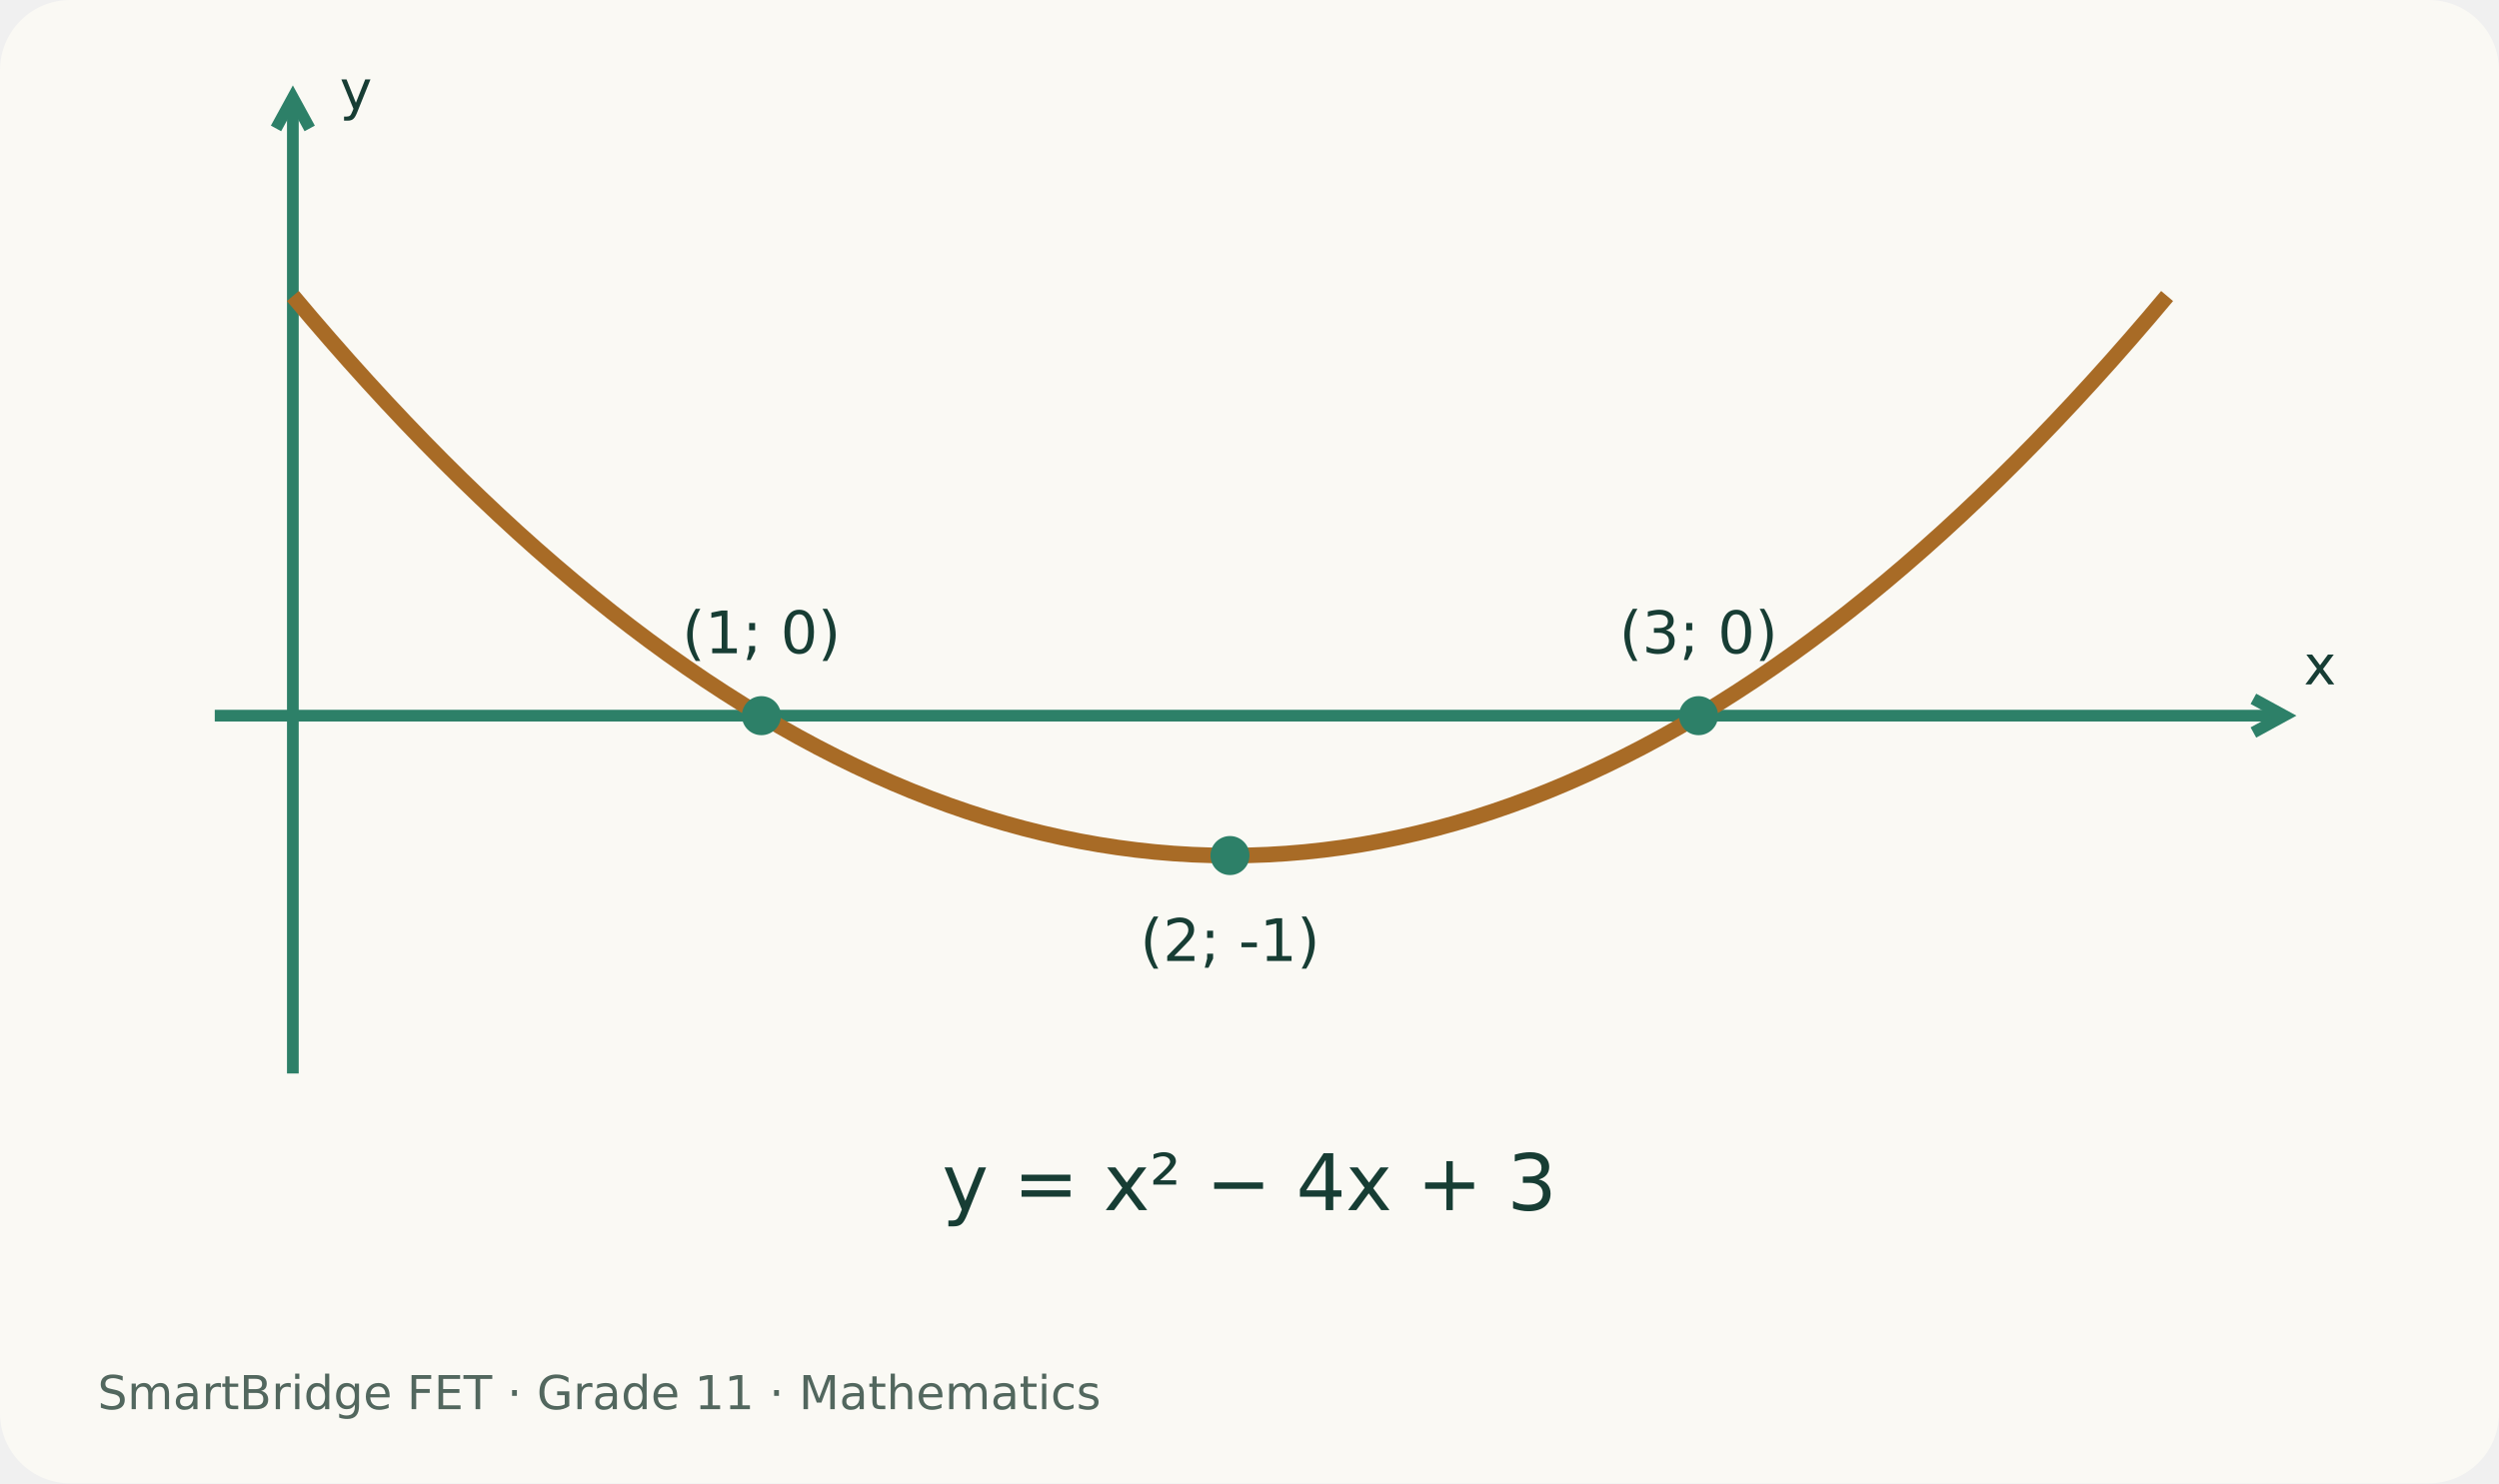
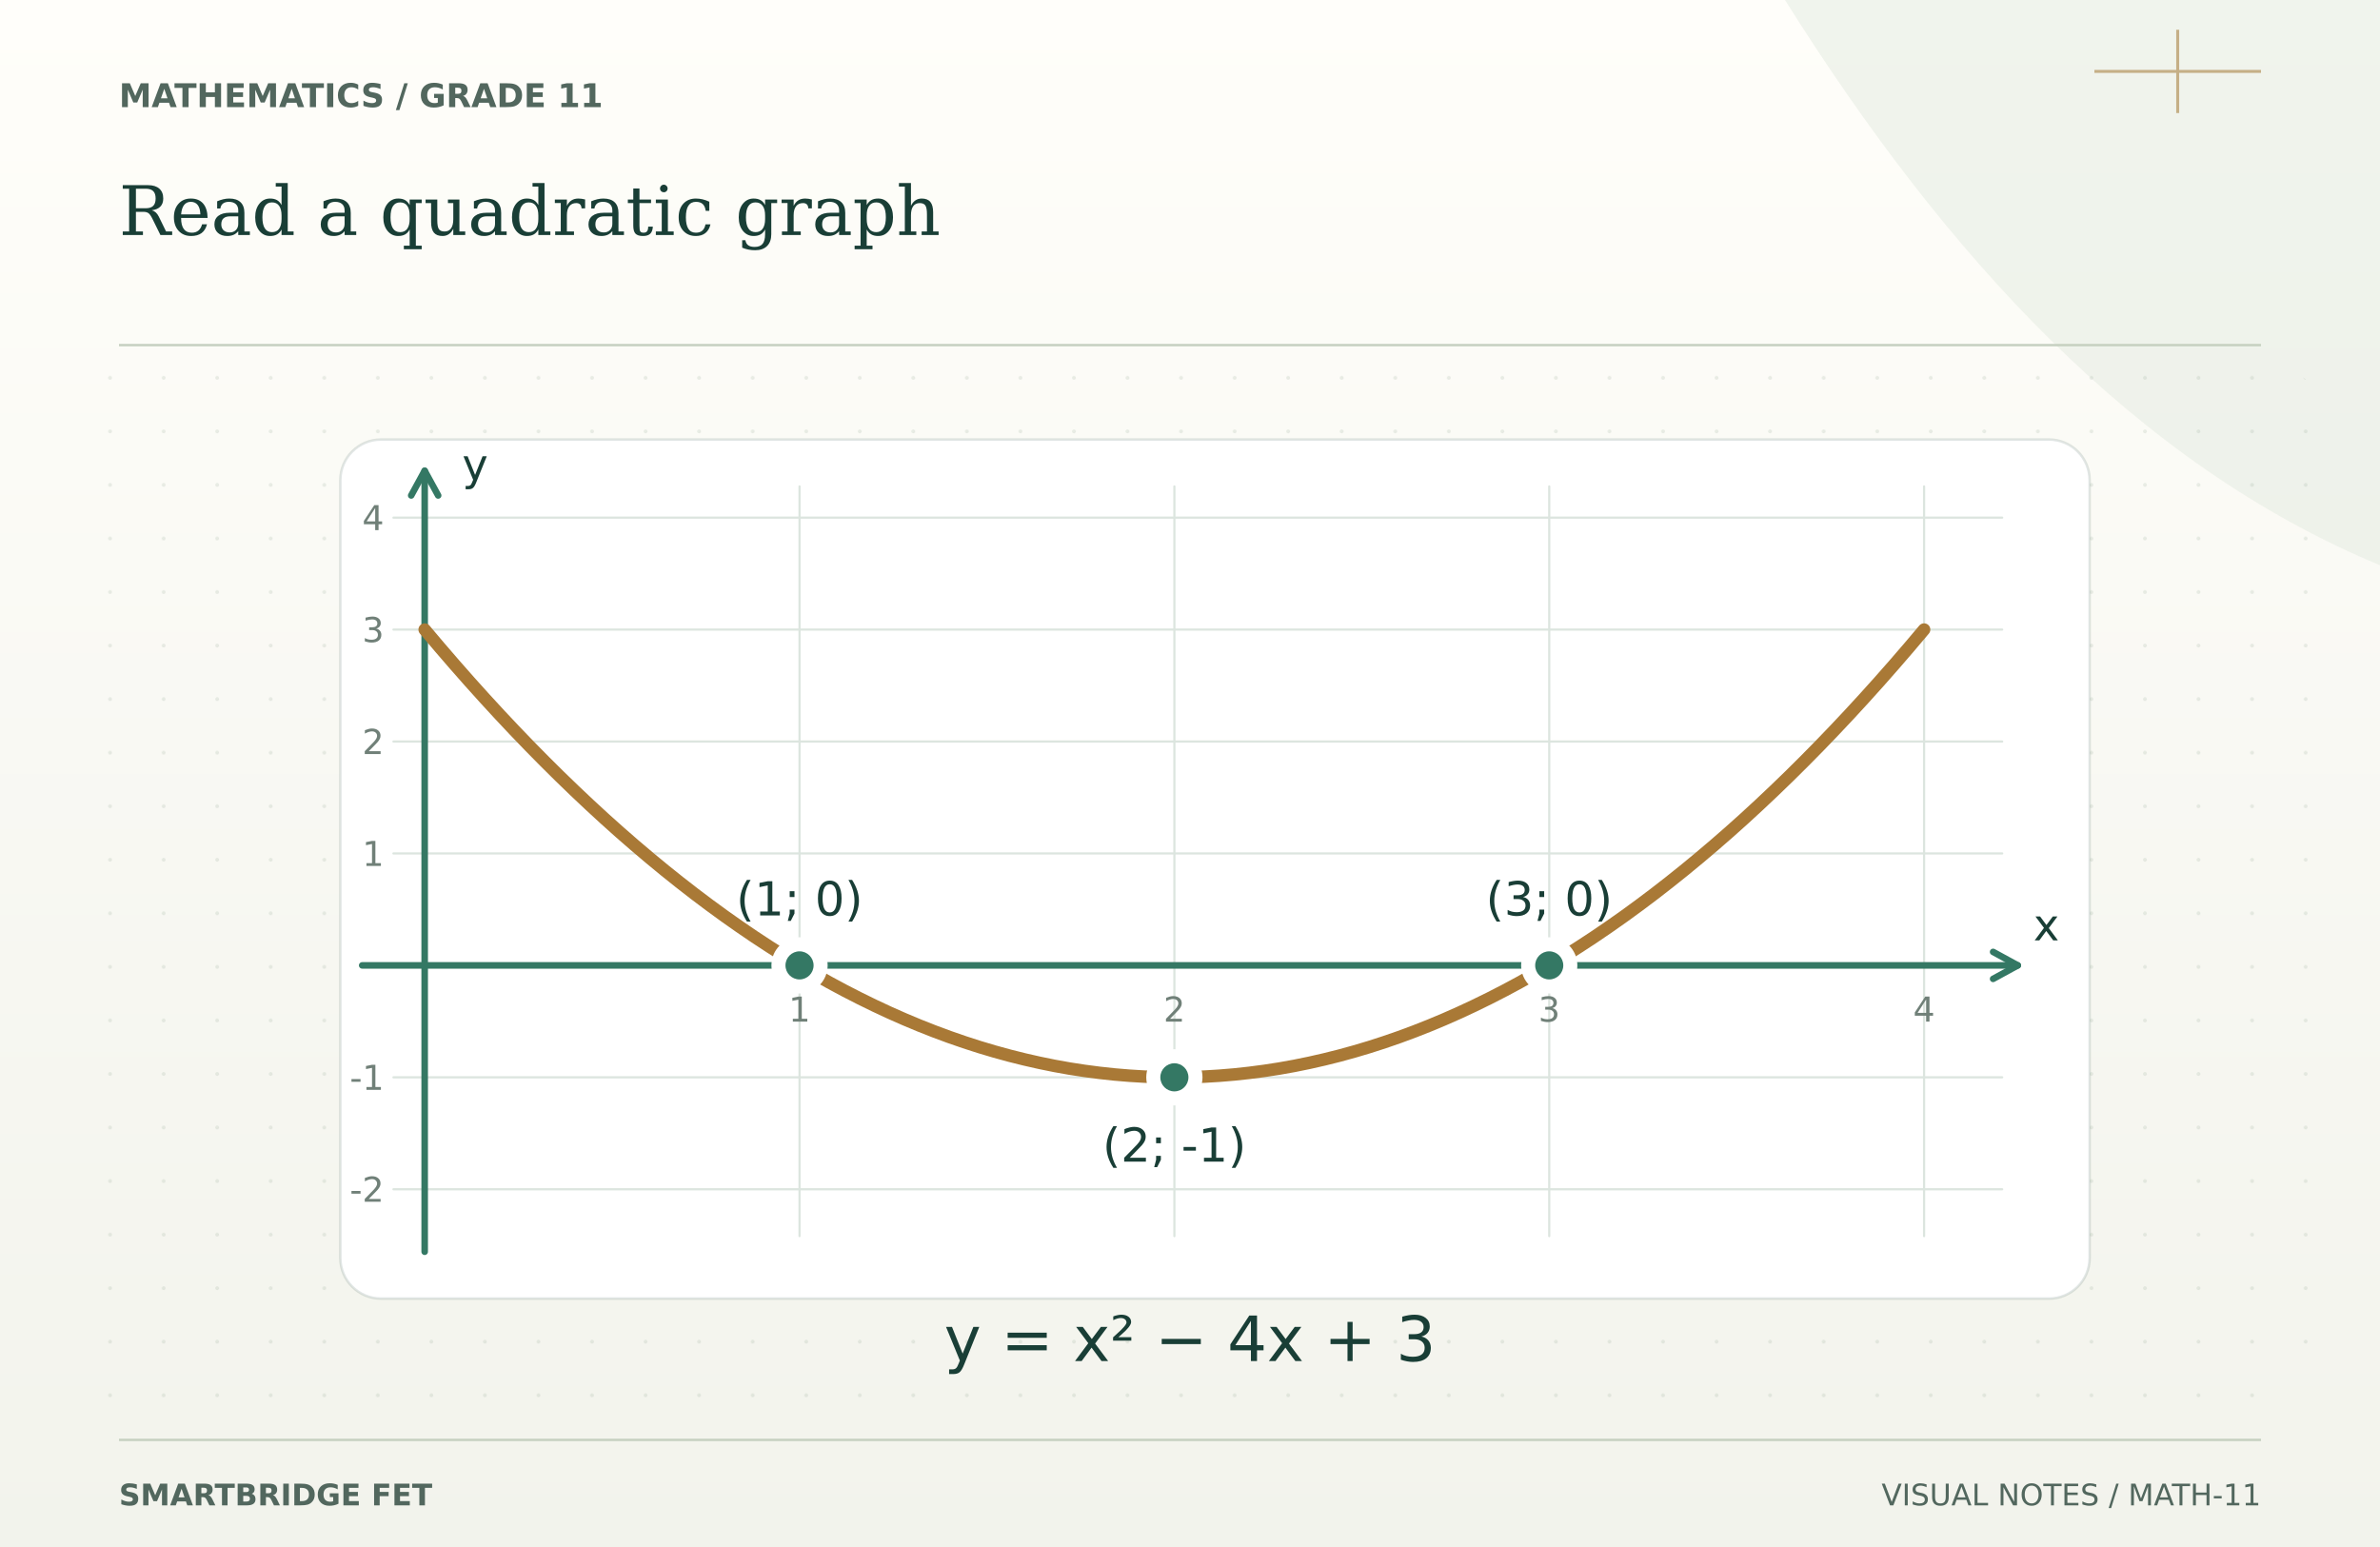
- <svg xmlns="http://www.w3.org/2000/svg" viewBox="0 0 640 380" role="img" aria-labelledby="title desc">
-   <rect width="640" height="380" rx="18" fill="#faf9f4" />
+ <svg xmlns="http://www.w3.org/2000/svg" width="1600" height="1040" viewBox="0 0 800 520" role="img" aria-labelledby="title desc">
+   <defs>
+     <linearGradient id="paper" x2="0" y2="1">
+       <stop stop-color="#fffefa" />
+       <stop offset="1" stop-color="#f2f3ec" />
+     </linearGradient>
+     <linearGradient id="forest" x2=".8" y2="1">
+       <stop stop-color="#3d806b" />
+       <stop offset="1" stop-color="#183f35" />
+     </linearGradient>
+     <linearGradient id="sage" x2=".8" y2="1">
+       <stop stop-color="#f0f5ee" />
+       <stop offset="1" stop-color="#e0eadd" />
+     </linearGradient>
+     <linearGradient id="brass" x2="1" y2="1">
+       <stop stop-color="#c7a36a" />
+       <stop offset="1" stop-color="#98703b" />
+     </linearGradient>
+     <linearGradient id="cell" x2="1" y2="1">
+       <stop stop-color="#d7e6bf" />
+       <stop offset="1" stop-color="#9cb887" />
+     </linearGradient>
+     <linearGradient id="vacuole" x2="1" y2="1">
+       <stop stop-color="#e7f3ed" />
+       <stop offset="1" stop-color="#b7d6df" />
+     </linearGradient>
+     <radialGradient id="nucleus" cx=".3" cy=".25">
+       <stop stop-color="#e0d7ec" />
+       <stop offset="1" stop-color="#a596bd" />
+     </radialGradient>
+     <radialGradient id="sun">
+       <stop stop-color="#faf0c6" />
+       <stop offset="1" stop-color="#e6c77c" />
+     </radialGradient>
+     <linearGradient id="leaf" x2="1" y2="1">
+       <stop stop-color="#9dbb74" />
+       <stop offset=".6" stop-color="#5f9361" />
+       <stop offset="1" stop-color="#35694f" />
+     </linearGradient>
+     <pattern id="dots" width="18" height="18" patternUnits="userSpaceOnUse">
+       <circle cx="1" cy="1" r=".65" fill="#8fa491" opacity=".18" />
+     </pattern>
+   </defs>
+   <rect width="800" height="520" rx="0" fill="url(#paper)" />
+   <path d="M600 0H800V190C718 156 654 86 600 0Z" fill="#e4ebe1" opacity=".55" />
+   <rect x="20" y="122" width="760" height="350" rx="18" fill="url(#dots)" />
  <g font-family="DejaVu Sans,Arial,sans-serif">
-     <path d="M55,183.333 L585,183.333" stroke="#2d8068" stroke-width="3" fill="none" />
-     <polyline points="577.102,187.648 585,183.333 577.102,179.019" stroke="#2d8068" stroke-width="3" fill="none" />
-     <path d="M75.0,275 L75.0,25" stroke="#2d8068" stroke-width="3" fill="none" />
-     <polyline points="79.315,32.898 75.0,25 70.685,32.898" stroke="#2d8068" stroke-width="3" fill="none" />
-     <text x="590" y="175.333" font-size="14" fill="#173d34" text-anchor="start" font-weight="normal">x</text>
-     <text x="87.0" y="28" font-size="14" fill="#173d34" text-anchor="start" font-weight="normal">y</text>
-     <polyline points="75.00,75.83 79.80,81.51 84.60,87.07 89.40,92.52 94.20,97.85 99.00,103.07 103.80,108.17 108.60,113.16 113.40,118.03 118.20,122.79 123.00,127.43 127.80,131.96 132.60,136.38 137.40,140.68 142.20,144.86 147.00,148.93 151.80,152.89 156.60,156.73 161.40,160.46 166.20,164.07 171.00,167.57 175.80,170.95 180.60,174.22 185.40,177.37 190.20,180.41 195.00,183.33 199.80,186.14 204.60,188.84 209.40,191.42 214.20,193.88 219.00,196.23 223.80,198.47 228.60,200.59 233.40,202.60 238.20,204.49 243.00,206.27 247.80,207.93 252.60,209.48 257.40,210.91 262.20,212.23 267.00,213.43 271.80,214.52 276.60,215.50 281.40,216.36 286.20,217.10 291.00,217.73 295.80,218.25 300.60,218.65 305.40,218.94 310.20,219.11 315.00,219.17 319.80,219.11 324.60,218.94 329.40,218.65 334.20,218.25 339.00,217.73 343.80,217.10 348.60,216.36 353.40,215.50 358.20,214.52 363.00,213.43 367.80,212.23 372.60,210.91 377.40,209.48 382.20,207.93 387.00,206.27 391.80,204.49 396.60,202.60 401.40,200.59 406.20,198.47 411.00,196.23 415.80,193.88 420.60,191.42 425.40,188.84 430.20,186.14 435.00,183.33 439.80,180.41 444.60,177.37 449.40,174.22 454.20,170.95 459.00,167.57 463.80,164.07 468.60,160.46 473.40,156.73 478.20,152.89 483.00,148.93 487.80,144.86 492.60,140.68 497.40,136.38 502.20,131.96 507.00,127.43 511.80,122.79 516.60,118.03 521.40,113.16 526.20,108.17 531.00,103.07 535.80,97.85 540.60,92.52 545.40,87.07 550.20,81.51 555.00,75.83" stroke="#a86b26" stroke-width="4" fill="none" />
-     <circle cx="195.0" cy="183.333" r="5" fill="#2d8068" />
-     <text x="195.0" y="167.333" font-size="15" fill="#173d34" text-anchor="middle" font-weight="normal">(1; 0)</text>
-     <circle cx="315.0" cy="219.167" r="5" fill="#2d8068" />
-     <text x="315.0" y="246.167" font-size="15" fill="#173d34" text-anchor="middle" font-weight="normal">(2; -1)</text>
-     <circle cx="435.0" cy="183.333" r="5" fill="#2d8068" />
-     <text x="435.0" y="167.333" font-size="15" fill="#173d34" text-anchor="middle" font-weight="normal">(3; 0)</text>
-     <text x="320" y="310" font-size="20" fill="#173d34" text-anchor="middle" font-weight="normal">y = x² − 4x + 3</text>
-     <text x="25" y="361" font-size="12" fill="#52675e" text-anchor="start" font-weight="normal">SmartBridge FET · Grade 11 · Mathematics</text>
+     <text x="40" y="36" font-size="11" fill="#52675e" text-anchor="start" font-weight="bold">MATHEMATICS  /  GRADE 11</text>
+     <path d="M704 24H760M732 10V38" stroke="#ae8a50" stroke-width="1" opacity=".65" />
+     <g font-family="Georgia,DejaVu Serif,serif">
+       <text x="40" y="79" font-size="23" fill="#193e36" text-anchor="start" font-weight="normal">Read a quadratic graph</text>
+     </g>
+     <path d="M40 116H760" stroke="#c6d0c0" stroke-width=".8" />
+     <g transform="translate(64 132) scale(1.05)">
+       <rect x="48" y="15" width="560" height="275" rx="13" fill="#ffffff" stroke="#193e36" stroke-opacity=".13" stroke-width=".8" />
+       <path d="M75.0,30 L75.0,270" stroke="#dce5df" stroke-width="0.7" stroke-linecap="round" fill="none" />
+       <path d="M195.0,30 L195.0,270" stroke="#dce5df" stroke-width="0.7" stroke-linecap="round" fill="none" />
+       <text x="195.0" y="201.333" font-size="11" fill="#708078" text-anchor="middle" font-weight="normal">1</text>
+       <path d="M315.0,30 L315.0,270" stroke="#dce5df" stroke-width="0.7" stroke-linecap="round" fill="none" />
+       <text x="315.0" y="201.333" font-size="11" fill="#708078" text-anchor="middle" font-weight="normal">2</text>
+       <path d="M435.0,30 L435.0,270" stroke="#dce5df" stroke-width="0.7" stroke-linecap="round" fill="none" />
+       <text x="435.0" y="201.333" font-size="11" fill="#708078" text-anchor="middle" font-weight="normal">3</text>
+       <path d="M555.0,30 L555.0,270" stroke="#dce5df" stroke-width="0.7" stroke-linecap="round" fill="none" />
+       <text x="555.0" y="201.333" font-size="11" fill="#708078" text-anchor="middle" font-weight="normal">4</text>
+       <path d="M65,255.0 L580,255.0" stroke="#dce5df" stroke-width="0.7" stroke-linecap="round" fill="none" />
+       <text x="62.0" y="259.0" font-size="11" fill="#708078" text-anchor="end" font-weight="normal">-2</text>
+       <path d="M65,219.167 L580,219.167" stroke="#dce5df" stroke-width="0.7" stroke-linecap="round" fill="none" />
+       <text x="62.0" y="223.167" font-size="11" fill="#708078" text-anchor="end" font-weight="normal">-1</text>
+       <path d="M65,183.333 L580,183.333" stroke="#dce5df" stroke-width="0.7" stroke-linecap="round" fill="none" />
+       <path d="M65,147.5 L580,147.5" stroke="#dce5df" stroke-width="0.7" stroke-linecap="round" fill="none" />
+       <text x="62.0" y="151.5" font-size="11" fill="#708078" text-anchor="end" font-weight="normal">1</text>
+       <path d="M65,111.667 L580,111.667" stroke="#dce5df" stroke-width="0.7" stroke-linecap="round" fill="none" />
+       <text x="62.0" y="115.667" font-size="11" fill="#708078" text-anchor="end" font-weight="normal">2</text>
+       <path d="M65,75.833 L580,75.833" stroke="#dce5df" stroke-width="0.7" stroke-linecap="round" fill="none" />
+       <text x="62.0" y="79.833" font-size="11" fill="#708078" text-anchor="end" font-weight="normal">3</text>
+       <path d="M65,40.0 L580,40.0" stroke="#dce5df" stroke-width="0.7" stroke-linecap="round" fill="none" />
+       <text x="62.0" y="44.0" font-size="11" fill="#708078" text-anchor="end" font-weight="normal">4</text>
+       <path d="M55,183.333 L585,183.333" stroke="#347864" stroke-width="2.1" stroke-linecap="round" fill="none" />
+       <polyline points="577.102,187.648 585,183.333 577.102,179.019" stroke="#347864" stroke-width="2.1" stroke-linecap="round" stroke-linejoin="round" fill="none" />
+       <path d="M75.0,275 L75.0,25" stroke="#347864" stroke-width="2.1" stroke-linecap="round" fill="none" />
+       <polyline points="79.315,32.898 75.0,25 70.685,32.898" stroke="#347864" stroke-width="2.1" stroke-linecap="round" stroke-linejoin="round" fill="none" />
+       <text x="590" y="175.333" font-size="14" fill="#193e36" text-anchor="start" font-weight="normal">x</text>
+       <text x="87.0" y="28" font-size="14" fill="#193e36" text-anchor="start" font-weight="normal">y</text>
+       <polyline points="75.00,75.83 79.80,81.51 84.60,87.07 89.40,92.52 94.20,97.85 99.00,103.07 103.80,108.17 108.60,113.16 113.40,118.03 118.20,122.79 123.00,127.43 127.80,131.96 132.60,136.38 137.40,140.68 142.20,144.86 147.00,148.93 151.80,152.89 156.60,156.73 161.40,160.46 166.20,164.07 171.00,167.57 175.80,170.95 180.60,174.22 185.40,177.37 190.20,180.41 195.00,183.33 199.80,186.14 204.60,188.84 209.40,191.42 214.20,193.88 219.00,196.23 223.80,198.47 228.60,200.59 233.40,202.60 238.20,204.49 243.00,206.27 247.80,207.93 252.60,209.48 257.40,210.91 262.20,212.23 267.00,213.43 271.80,214.52 276.60,215.50 281.40,216.36 286.20,217.10 291.00,217.73 295.80,218.25 300.60,218.65 305.40,218.94 310.20,219.11 315.00,219.17 319.80,219.11 324.60,218.94 329.40,218.65 334.20,218.25 339.00,217.73 343.80,217.10 348.60,216.36 353.40,215.50 358.20,214.52 363.00,213.43 367.80,212.23 372.60,210.91 377.40,209.48 382.20,207.93 387.00,206.27 391.80,204.49 396.60,202.60 401.40,200.59 406.20,198.47 411.00,196.23 415.80,193.88 420.60,191.42 425.40,188.84 430.20,186.14 435.00,183.33 439.80,180.41 444.60,177.37 449.40,174.22 454.20,170.95 459.00,167.57 463.80,164.07 468.60,160.46 473.40,156.73 478.20,152.89 483.00,148.93 487.80,144.86 492.60,140.68 497.40,136.38 502.20,131.96 507.00,127.43 511.80,122.79 516.60,118.03 521.40,113.16 526.20,108.17 531.00,103.07 535.80,97.85 540.60,92.52 545.40,87.07 550.20,81.51 555.00,75.83" stroke="#a97936" stroke-width="4" stroke-linecap="round" stroke-linejoin="round" fill="none" />
+       <circle cx="195.0" cy="183.333" r="9" fill="#ffffff" />
+       <circle cx="195.0" cy="183.333" r="4.5" fill="#347864" />
+       <text x="195.0" y="167.333" font-size="15" fill="#193e36" text-anchor="middle" font-weight="normal">(1; 0)</text>
+       <circle cx="315.0" cy="219.167" r="9" fill="#ffffff" />
+       <circle cx="315.0" cy="219.167" r="4.5" fill="#347864" />
+       <text x="315.0" y="246.167" font-size="15" fill="#193e36" text-anchor="middle" font-weight="normal">(2; -1)</text>
+       <circle cx="435.0" cy="183.333" r="9" fill="#ffffff" />
+       <circle cx="435.0" cy="183.333" r="4.5" fill="#347864" />
+       <text x="435.0" y="167.333" font-size="15" fill="#193e36" text-anchor="middle" font-weight="normal">(3; 0)</text>
+       <text x="320" y="310" font-size="20" fill="#193e36" text-anchor="middle" font-weight="normal">y = x² − 4x + 3</text>
+     </g>
+     <path d="M40 484H760" stroke="#c6d0c0" stroke-width=".8" />
+     <text x="40" y="506" font-size="10" fill="#52675e" text-anchor="start" font-weight="bold">SMARTBRIDGE FET</text>
+     <text x="760" y="506" font-size="10" fill="#52675e" text-anchor="end" font-weight="normal">VISUAL NOTES  /  MATH-11</text>
  </g>
</svg>
